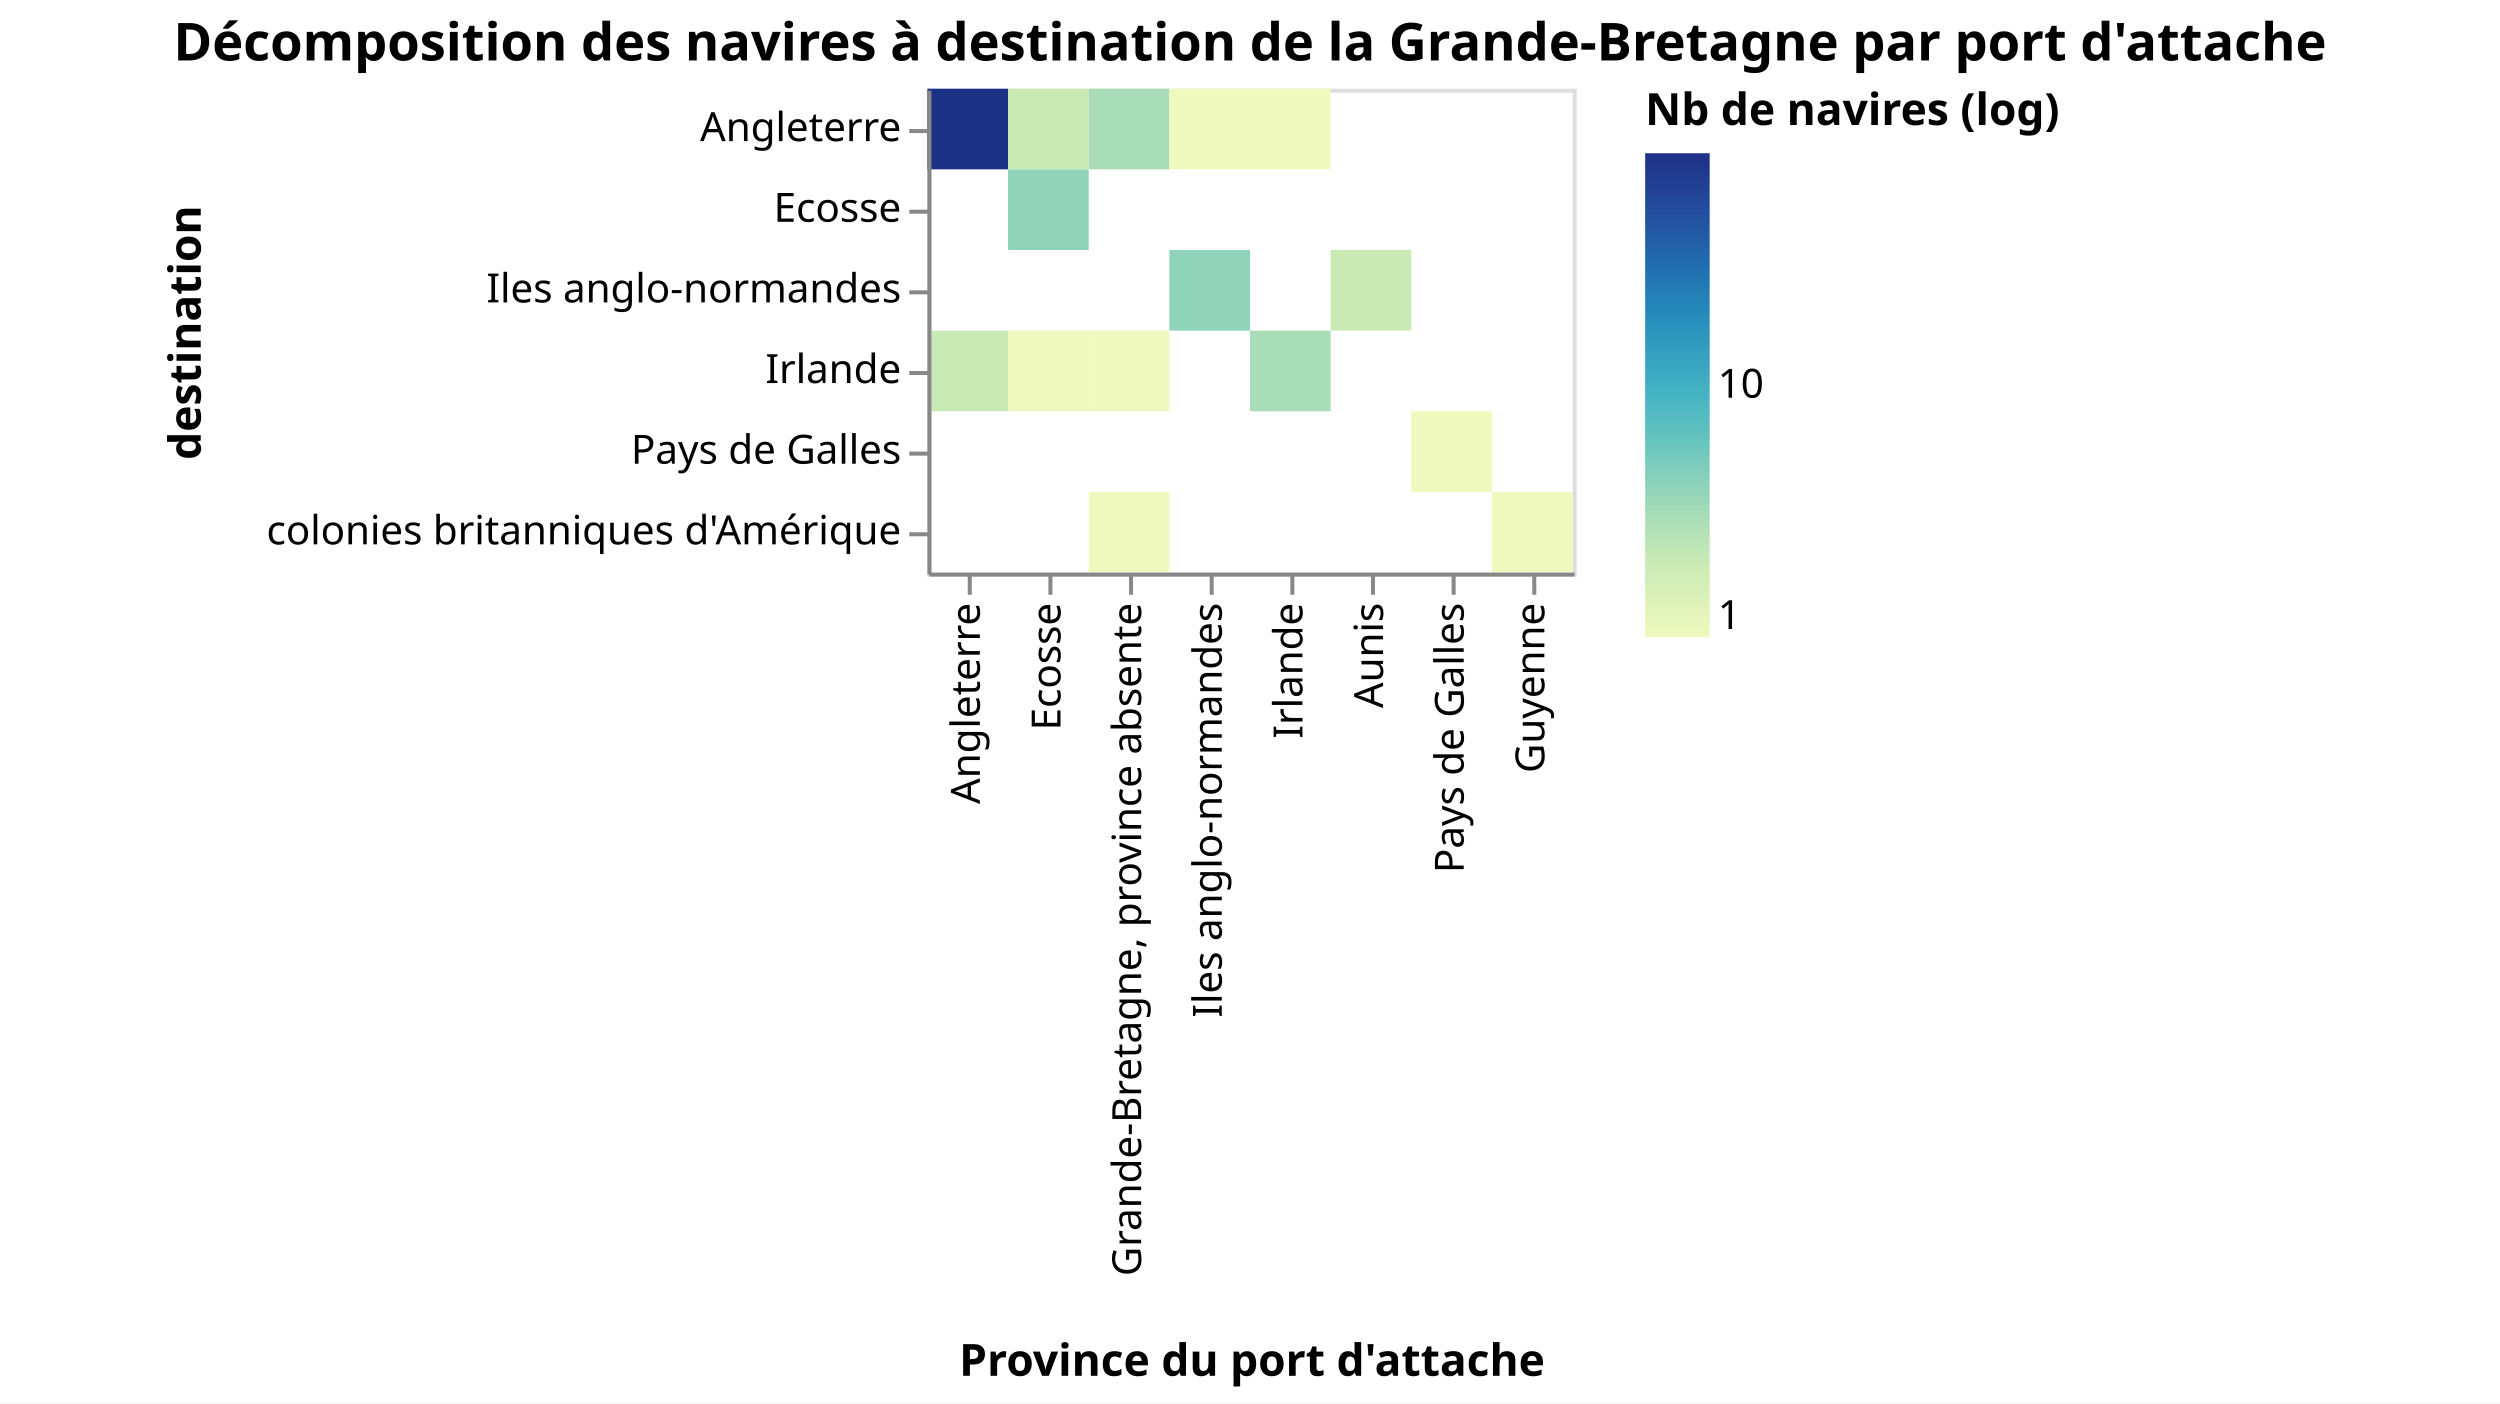
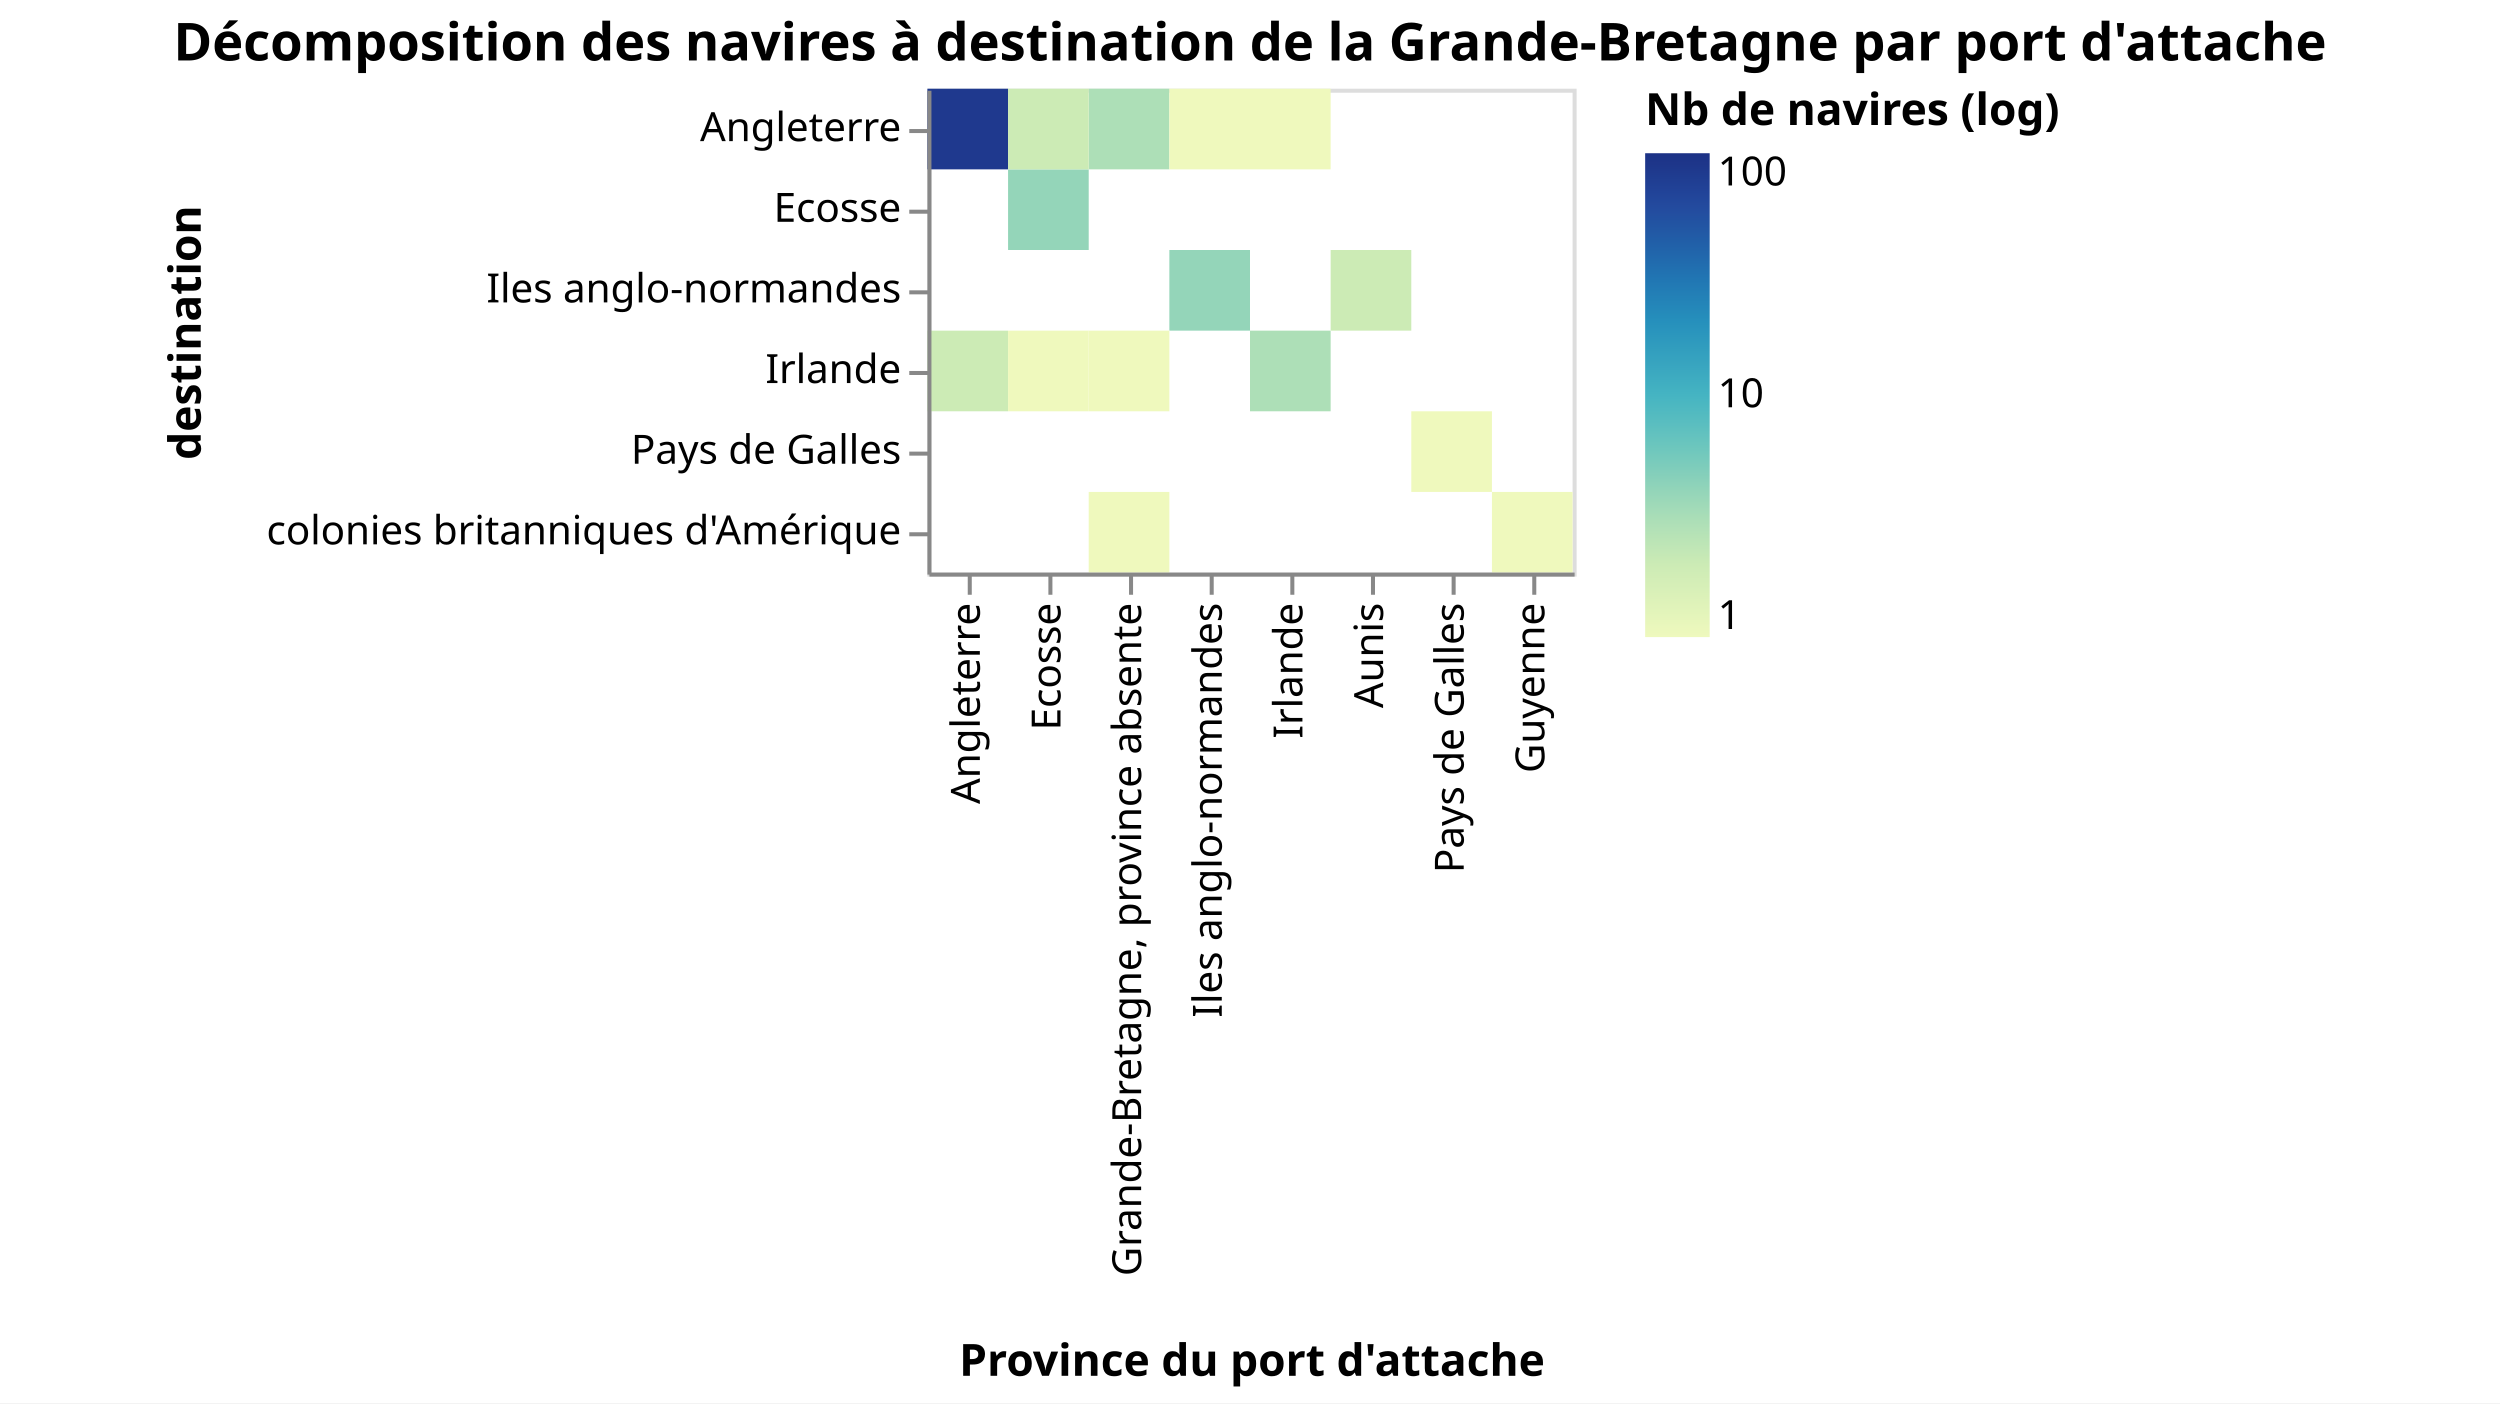
<svg xmlns="http://www.w3.org/2000/svg" class="marks" width="620" height="348" viewBox="0 0 620 348" version="1.1">
  <style>* { fill: none; } tspan { fill: inherit; } path { stroke-miterlimit: 10; }</style>
  <defs>
-     <linearGradient id="gradient_2" x1="0" x2="0" y1="1" y2="0">
+     <linearGradient id="gradient_0" x1="0" x2="0" y1="1" y2="0">
      <stop offset="0" stop-color="rgb(239, 249, 189)" />
-       <stop offset="0.156" stop-color="rgb(202, 234, 181)" />
-       <stop offset="0.248" stop-color="rgb(169, 221, 183)" />
-       <stop offset="0.313" stop-color="rgb(142, 211, 186)" />
-       <stop offset="0.363" stop-color="rgb(121, 203, 188)" />
-       <stop offset="0.404" stop-color="rgb(103, 196, 190)" />
-       <stop offset="0.439" stop-color="rgb(91, 190, 192)" />
-       <stop offset="0.469" stop-color="rgb(80, 185, 193)" />
-       <stop offset="0.496" stop-color="rgb(70, 181, 194)" />
-       <stop offset="0.52" stop-color="rgb(64, 176, 194)" />
-       <stop offset="0.676" stop-color="rgb(36, 137, 186)" />
-       <stop offset="0.768" stop-color="rgb(33, 109, 175)" />
-       <stop offset="0.833" stop-color="rgb(34, 90, 165)" />
-       <stop offset="0.883" stop-color="rgb(35, 76, 158)" />
-       <stop offset="0.924" stop-color="rgb(33, 66, 150)" />
-       <stop offset="0.959" stop-color="rgb(31, 58, 142)" />
-       <stop offset="0.989" stop-color="rgb(29, 51, 136)" />
+       <stop offset="0.151" stop-color="rgb(204, 235, 181)" />
+       <stop offset="0.239" stop-color="rgb(173, 223, 183)" />
+       <stop offset="0.301" stop-color="rgb(148, 213, 185)" />
+       <stop offset="0.349" stop-color="rgb(127, 205, 187)" />
+       <stop offset="0.389" stop-color="rgb(110, 199, 189)" />
+       <stop offset="0.423" stop-color="rgb(97, 193, 191)" />
+       <stop offset="0.452" stop-color="rgb(86, 188, 192)" />
+       <stop offset="0.477" stop-color="rgb(77, 184, 193)" />
+       <stop offset="0.5" stop-color="rgb(69, 180, 194)" />
+       <stop offset="0.651" stop-color="rgb(38, 144, 188)" />
+       <stop offset="0.739" stop-color="rgb(33, 118, 179)" />
+       <stop offset="0.801" stop-color="rgb(33, 99, 170)" />
+       <stop offset="0.849" stop-color="rgb(34, 85, 163)" />
+       <stop offset="0.889" stop-color="rgb(35, 74, 158)" />
+       <stop offset="0.923" stop-color="rgb(33, 66, 151)" />
+       <stop offset="0.952" stop-color="rgb(31, 60, 144)" />
+       <stop offset="0.977" stop-color="rgb(30, 54, 138)" />
      <stop offset="1" stop-color="rgb(28, 49, 133)" />
    </linearGradient>
  </defs>
  <rect width="620" height="348" style="fill: white;" />
  <g transform="translate(230,22)">
    <g class="mark-group role-frame root" role="graphics-object" aria-roledescription="group mark container">
      <g transform="translate(0,0)">
        <path class="background" aria-hidden="true" d="M0.5,0.5h160v120h-160Z" style="stroke: #ddd;" />
        <g>
          <g class="mark-rect role-mark marks" role="graphics-object" aria-roledescription="rect mark container">
-             <path aria-label="destination: Angleterre; Province du port d'attache: Angleterre; Nb de navires (log): 84" role="graphics-symbol" aria-roledescription="rect mark" d="M0,0h20v20h-20Z" style="fill: rgb(28, 49, 133);" />
-             <path aria-label="destination: Angleterre; Province du port d'attache: Grande-Bretagne, province absente; Nb de navires (log): 3" role="graphics-symbol" aria-roledescription="rect mark" d="M40,0h20v20h-20Z" style="fill: rgb(169, 221, 183);" />
+             <path aria-label="destination: Angleterre; Province du port d'attache: Angleterre; Nb de navires (log): 84" role="graphics-symbol" aria-roledescription="rect mark" d="M0,0h20v20h-20Z" style="fill: rgb(31, 57, 142);" />
+             <path aria-label="destination: Angleterre; Province du port d'attache: Grande-Bretagne, province absente; Nb de navires (log): 3" role="graphics-symbol" aria-roledescription="rect mark" d="M40,0h20v20h-20Z" style="fill: rgb(173, 223, 183);" />
            <path aria-label="destination: Angleterre; Province du port d'attache: Iles anglo-normandes; Nb de navires (log): 1" role="graphics-symbol" aria-roledescription="rect mark" d="M60,0h20v20h-20Z" style="fill: rgb(239, 249, 189);" />
-             <path aria-label="destination: Iles anglo-normandes; Province du port d'attache: Iles anglo-normandes; Nb de navires (log): 4" role="graphics-symbol" aria-roledescription="rect mark" d="M60,40h20v20h-20Z" style="fill: rgb(142, 211, 186);" />
-             <path aria-label="destination: Irlande; Province du port d'attache: Irlande; Nb de navires (log): 3" role="graphics-symbol" aria-roledescription="rect mark" d="M80,60h20v20h-20Z" style="fill: rgb(169, 221, 183);" />
-             <path aria-label="destination: Ecosse; Province du port d'attache: Ecosse; Nb de navires (log): 4" role="graphics-symbol" aria-roledescription="rect mark" d="M20,20h20v20h-20Z" style="fill: rgb(142, 211, 186);" />
-             <path aria-label="destination: Irlande; Province du port d'attache: Angleterre; Nb de navires (log): 2" role="graphics-symbol" aria-roledescription="rect mark" d="M0,60h20v20h-20Z" style="fill: rgb(202, 234, 181);" />
+             <path aria-label="destination: Iles anglo-normandes; Province du port d'attache: Iles anglo-normandes; Nb de navires (log): 4" role="graphics-symbol" aria-roledescription="rect mark" d="M60,40h20v20h-20Z" style="fill: rgb(148, 213, 185);" />
+             <path aria-label="destination: Irlande; Province du port d'attache: Irlande; Nb de navires (log): 3" role="graphics-symbol" aria-roledescription="rect mark" d="M80,60h20v20h-20Z" style="fill: rgb(173, 223, 183);" />
+             <path aria-label="destination: Ecosse; Province du port d'attache: Ecosse; Nb de navires (log): 4" role="graphics-symbol" aria-roledescription="rect mark" d="M20,20h20v20h-20Z" style="fill: rgb(148, 213, 185);" />
+             <path aria-label="destination: Irlande; Province du port d'attache: Angleterre; Nb de navires (log): 2" role="graphics-symbol" aria-roledescription="rect mark" d="M0,60h20v20h-20Z" style="fill: rgb(204, 235, 181);" />
            <path aria-label="destination: Irlande; Province du port d'attache: Grande-Bretagne, province absente; Nb de navires (log): 1" role="graphics-symbol" aria-roledescription="rect mark" d="M40,60h20v20h-20Z" style="fill: rgb(239, 249, 189);" />
-             <path aria-label="destination: Iles anglo-normandes; Province du port d'attache: Aunis; Nb de navires (log): 2" role="graphics-symbol" aria-roledescription="rect mark" d="M100,40h20v20h-20Z" style="fill: rgb(202, 234, 181);" />
+             <path aria-label="destination: Iles anglo-normandes; Province du port d'attache: Aunis; Nb de navires (log): 2" role="graphics-symbol" aria-roledescription="rect mark" d="M100,40h20v20h-20Z" style="fill: rgb(204, 235, 181);" />
            <path aria-label="destination: Pays de Galles; Province du port d'attache: Pays de Galles; Nb de navires (log): 1" role="graphics-symbol" aria-roledescription="rect mark" d="M120,80h20v20h-20Z" style="fill: rgb(239, 249, 189);" />
            <path aria-label="destination: colonies britanniques d'Amérique; Province du port d'attache: Guyenne; Nb de navires (log): 1" role="graphics-symbol" aria-roledescription="rect mark" d="M140,100h20v20h-20Z" style="fill: rgb(239, 249, 189);" />
            <path aria-label="destination: colonies britanniques d'Amérique; Province du port d'attache: Grande-Bretagne, province absente; Nb de navires (log): 1" role="graphics-symbol" aria-roledescription="rect mark" d="M40,100h20v20h-20Z" style="fill: rgb(239, 249, 189);" />
            <path aria-label="destination: Angleterre; Province du port d'attache: Irlande; Nb de navires (log): 1" role="graphics-symbol" aria-roledescription="rect mark" d="M80,0h20v20h-20Z" style="fill: rgb(239, 249, 189);" />
-             <path aria-label="destination: Angleterre; Province du port d'attache: Ecosse; Nb de navires (log): 2" role="graphics-symbol" aria-roledescription="rect mark" d="M20,0h20v20h-20Z" style="fill: rgb(202, 234, 181);" />
+             <path aria-label="destination: Angleterre; Province du port d'attache: Ecosse; Nb de navires (log): 2" role="graphics-symbol" aria-roledescription="rect mark" d="M20,0h20v20h-20Z" style="fill: rgb(204, 235, 181);" />
            <path aria-label="destination: Irlande; Province du port d'attache: Ecosse; Nb de navires (log): 1" role="graphics-symbol" aria-roledescription="rect mark" d="M20,60h20v20h-20Z" style="fill: rgb(239, 249, 189);" />
          </g>
-           <g class="mark-group role-legend" role="graphics-symbol" aria-roledescription="legend" aria-label="Gradient legend titled 'Nb de navires (log)' for fill color with values from 1 to 84">
+           <g class="mark-group role-legend" role="graphics-symbol" aria-roledescription="legend" aria-label="Gradient legend titled 'Nb de navires (log)' for fill color with values from 1 to 100">
            <g transform="translate(178,0)">
              <path class="background" aria-hidden="true" d="M0,0h119v136h-119Z" style="pointer-events: none;" />
              <g>
                <g class="mark-group role-legend-entry">
                  <g transform="translate(0,16)">
                    <path class="background" aria-hidden="true" d="M0,0h0v0h0Z" style="pointer-events: none;" />
                    <g>
                      <g class="mark-rect role-legend-gradient" style="pointer-events: none;">
-                         <path d="M0,0h16v120h-16Z" style="fill: url(#gradient_2); stroke: #ddd; stroke-width: 0; opacity: 1;" />
+                         <path d="M0,0h16v120h-16Z" style="fill: url(#gradient_0); stroke: #ddd; stroke-width: 0; opacity: 1;" />
                      </g>
                      <g class="mark-text role-legend-label" style="pointer-events: none;">
                        <text text-anchor="start" transform="translate(18,118)" style="font-family: sans-serif; font-size: 10px; fill: #000; opacity: 1;">1</text>
-                         <text text-anchor="start" transform="translate(18,104.2275)" style="font-family: sans-serif; font-size: 10px; fill: #000; opacity: 1;" />
-                         <text text-anchor="start" transform="translate(18,93.24624)" style="font-family: sans-serif; font-size: 10px; fill: #000; opacity: 1;" />
-                         <text text-anchor="start" transform="translate(18,85.45493)" style="font-family: sans-serif; font-size: 10px; fill: #000; opacity: 1;" />
-                         <text text-anchor="start" transform="translate(18,79.41152)" style="font-family: sans-serif; font-size: 10px; fill: #000; opacity: 1;" />
-                         <text text-anchor="start" transform="translate(18,74.4737)" style="font-family: sans-serif; font-size: 10px; fill: #000; opacity: 1;" />
-                         <text text-anchor="start" transform="translate(18,70.29883)" style="font-family: sans-serif; font-size: 10px; fill: #000; opacity: 1;" />
-                         <text text-anchor="start" transform="translate(18,66.6824)" style="font-family: sans-serif; font-size: 10px; fill: #000; opacity: 1;" />
-                         <text text-anchor="start" transform="translate(18,63.49247)" style="font-family: sans-serif; font-size: 10px; fill: #000; opacity: 1;" />
-                         <text text-anchor="start" transform="translate(18,60.63899)" style="font-family: sans-serif; font-size: 10px; fill: #000; opacity: 1;">10</text>
-                         <text text-anchor="start" transform="translate(18,41.86646)" style="font-family: sans-serif; font-size: 10px; fill: #000; opacity: 1;" />
-                         <text text-anchor="start" transform="translate(18,30.88523)" style="font-family: sans-serif; font-size: 10px; fill: #000; opacity: 1;" />
-                         <text text-anchor="start" transform="translate(18,23.09392)" style="font-family: sans-serif; font-size: 10px; fill: #000; opacity: 1;" />
-                         <text text-anchor="start" transform="translate(18,17.05051)" style="font-family: sans-serif; font-size: 10px; fill: #000; opacity: 1;" />
-                         <text text-anchor="start" transform="translate(18,12.11269)" style="font-family: sans-serif; font-size: 10px; fill: #000; opacity: 1;" />
-                         <text text-anchor="start" transform="translate(18,7.937822)" style="font-family: sans-serif; font-size: 10px; fill: #000; opacity: 1;" />
-                         <text text-anchor="start" transform="translate(18,4.321386)" style="font-family: sans-serif; font-size: 10px; fill: #000; opacity: 1;" />
+                         <text text-anchor="start" transform="translate(18,63)" style="font-family: sans-serif; font-size: 10px; fill: #000; opacity: 1;">10</text>
+                         <text text-anchor="start" transform="translate(18,8)" style="font-family: sans-serif; font-size: 10px; fill: #000; opacity: 1;">100</text>
                      </g>
                    </g>
                    <path class="foreground" aria-hidden="true" d="" style="pointer-events: none; display: none;" />
                  </g>
                </g>
                <g class="mark-text role-legend-title" style="pointer-events: none;">
                  <text text-anchor="start" transform="translate(0,9)" style="font-family: sans-serif; font-size: 11px; font-weight: bold; fill: #000; opacity: 1;">Nb de navires (log)</text>
                </g>
              </g>
              <path class="foreground" aria-hidden="true" d="" style="pointer-events: none; display: none;" />
            </g>
          </g>
          <g class="mark-group role-title">
            <g transform="translate(80,-17)">
              <path class="background" aria-hidden="true" d="M0,0h0v0h0Z" style="pointer-events: none;" />
              <g>
                <g class="mark-text role-title-text" role="graphics-symbol" aria-roledescription="title" aria-label="Title text 'Décomposition des navires à destination de la Grande-Bretagne par port d'attache'" style="pointer-events: none;">
                  <text text-anchor="middle" transform="translate(0,10)" style="font-family: sans-serif; font-size: 13px; font-weight: bold; fill: #000; opacity: 1;">Décomposition des navires à destination de la Grande-Bretagne par port d'attache</text>
                </g>
              </g>
              <path class="foreground" aria-hidden="true" d="" style="pointer-events: none; display: none;" />
            </g>
          </g>
          <g class="mark-group role-axis" role="graphics-symbol" aria-roledescription="axis" aria-label="X-axis titled 'Province du port d'attache' for a discrete scale with 8 values: Angleterre, Ecosse, Grande-Bretagne, province absente, Iles anglo-normandes, Irlande, ending with Guyenne">
            <g transform="translate(0.5,120.5)">
              <path class="background" aria-hidden="true" d="M0,0h0v0h0Z" style="pointer-events: none;" />
              <g>
                <g class="mark-rule role-axis-tick" style="pointer-events: none;">
                  <line transform="translate(10,0)" x2="0" y2="5" style="stroke: #888; stroke-width: 1; opacity: 1;" />
                  <line transform="translate(30,0)" x2="0" y2="5" style="stroke: #888; stroke-width: 1; opacity: 1;" />
                  <line transform="translate(50,0)" x2="0" y2="5" style="stroke: #888; stroke-width: 1; opacity: 1;" />
                  <line transform="translate(70,0)" x2="0" y2="5" style="stroke: #888; stroke-width: 1; opacity: 1;" />
                  <line transform="translate(90,0)" x2="0" y2="5" style="stroke: #888; stroke-width: 1; opacity: 1;" />
                  <line transform="translate(110,0)" x2="0" y2="5" style="stroke: #888; stroke-width: 1; opacity: 1;" />
                  <line transform="translate(130,0)" x2="0" y2="5" style="stroke: #888; stroke-width: 1; opacity: 1;" />
                  <line transform="translate(150,0)" x2="0" y2="5" style="stroke: #888; stroke-width: 1; opacity: 1;" />
                </g>
                <g class="mark-text role-axis-label" style="pointer-events: none;">
                  <text text-anchor="end" transform="translate(9.5,7) rotate(270) translate(0,3)" style="font-family: sans-serif; font-size: 10px; fill: #000; opacity: 1;">Angleterre</text>
                  <text text-anchor="end" transform="translate(29.5,7) rotate(270) translate(0,3)" style="font-family: sans-serif; font-size: 10px; fill: #000; opacity: 1;">Ecosse</text>
                  <text text-anchor="end" transform="translate(49.5,7) rotate(270) translate(0,3)" style="font-family: sans-serif; font-size: 10px; fill: #000; opacity: 1;">Grande-Bretagne, province absente</text>
                  <text text-anchor="end" transform="translate(69.5,7) rotate(270) translate(0,3)" style="font-family: sans-serif; font-size: 10px; fill: #000; opacity: 1;">Iles anglo-normandes</text>
                  <text text-anchor="end" transform="translate(89.5,7) rotate(270) translate(0,3)" style="font-family: sans-serif; font-size: 10px; fill: #000; opacity: 1;">Irlande</text>
                  <text text-anchor="end" transform="translate(109.5,7) rotate(270) translate(0,3)" style="font-family: sans-serif; font-size: 10px; fill: #000; opacity: 1;">Aunis</text>
                  <text text-anchor="end" transform="translate(129.5,7) rotate(270) translate(0,3)" style="font-family: sans-serif; font-size: 10px; fill: #000; opacity: 1;">Pays de Galles</text>
                  <text text-anchor="end" transform="translate(149.5,7) rotate(270) translate(0,3)" style="font-family: sans-serif; font-size: 10px; fill: #000; opacity: 1;">Guyenne</text>
                </g>
                <g class="mark-rule role-axis-domain" style="pointer-events: none;">
                  <line transform="translate(0,0)" x2="160" y2="0" style="stroke: #888; stroke-width: 1; opacity: 1;" />
                </g>
                <g class="mark-text role-axis-title" style="pointer-events: none;">
                  <text text-anchor="middle" transform="translate(80,198.7)" style="font-family: sans-serif; font-size: 11px; font-weight: bold; fill: #000; opacity: 1;">Province du port d'attache</text>
                </g>
              </g>
              <path class="foreground" aria-hidden="true" d="" style="pointer-events: none; display: none;" />
            </g>
          </g>
          <g class="mark-group role-axis" role="graphics-symbol" aria-roledescription="axis" aria-label="Y-axis titled 'destination' for a discrete scale with 6 values: Angleterre, Ecosse, Iles anglo-normandes, Irlande, Pays de Galles, colonies britanniques d'Amérique">
            <g transform="translate(0.5,0.5)">
              <path class="background" aria-hidden="true" d="M0,0h0v0h0Z" style="pointer-events: none;" />
              <g>
                <g class="mark-rule role-axis-tick" style="pointer-events: none;">
                  <line transform="translate(0,10)" x2="-5" y2="0" style="stroke: #888; stroke-width: 1; opacity: 1;" />
                  <line transform="translate(0,30)" x2="-5" y2="0" style="stroke: #888; stroke-width: 1; opacity: 1;" />
                  <line transform="translate(0,50)" x2="-5" y2="0" style="stroke: #888; stroke-width: 1; opacity: 1;" />
                  <line transform="translate(0,70)" x2="-5" y2="0" style="stroke: #888; stroke-width: 1; opacity: 1;" />
                  <line transform="translate(0,90)" x2="-5" y2="0" style="stroke: #888; stroke-width: 1; opacity: 1;" />
                  <line transform="translate(0,110)" x2="-5" y2="0" style="stroke: #888; stroke-width: 1; opacity: 1;" />
                </g>
                <g class="mark-text role-axis-label" style="pointer-events: none;">
                  <text text-anchor="end" transform="translate(-7,12.5)" style="font-family: sans-serif; font-size: 10px; fill: #000; opacity: 1;">Angleterre</text>
                  <text text-anchor="end" transform="translate(-7,32.5)" style="font-family: sans-serif; font-size: 10px; fill: #000; opacity: 1;">Ecosse</text>
                  <text text-anchor="end" transform="translate(-7,52.5)" style="font-family: sans-serif; font-size: 10px; fill: #000; opacity: 1;">Iles anglo-normandes</text>
                  <text text-anchor="end" transform="translate(-7,72.5)" style="font-family: sans-serif; font-size: 10px; fill: #000; opacity: 1;">Irlande</text>
                  <text text-anchor="end" transform="translate(-7,92.5)" style="font-family: sans-serif; font-size: 10px; fill: #000; opacity: 1;">Pays de Galles</text>
                  <text text-anchor="end" transform="translate(-7,112.5)" style="font-family: sans-serif; font-size: 10px; fill: #000; opacity: 1;">colonies britanniques d'Amérique</text>
                </g>
                <g class="mark-rule role-axis-domain" style="pointer-events: none;">
                  <line transform="translate(0,0)" x2="0" y2="120" style="stroke: #888; stroke-width: 1; opacity: 1;" />
                </g>
                <g class="mark-text role-axis-title" style="pointer-events: none;">
                  <text text-anchor="middle" transform="translate(-178.7167,60) rotate(-90) translate(0,-2)" style="font-family: sans-serif; font-size: 11px; font-weight: bold; fill: #000; opacity: 1;">destination</text>
                </g>
              </g>
              <path class="foreground" aria-hidden="true" d="" style="pointer-events: none; display: none;" />
            </g>
          </g>
        </g>
        <path class="foreground" aria-hidden="true" d="" style="display: none;" />
      </g>
    </g>
  </g>
</svg>
